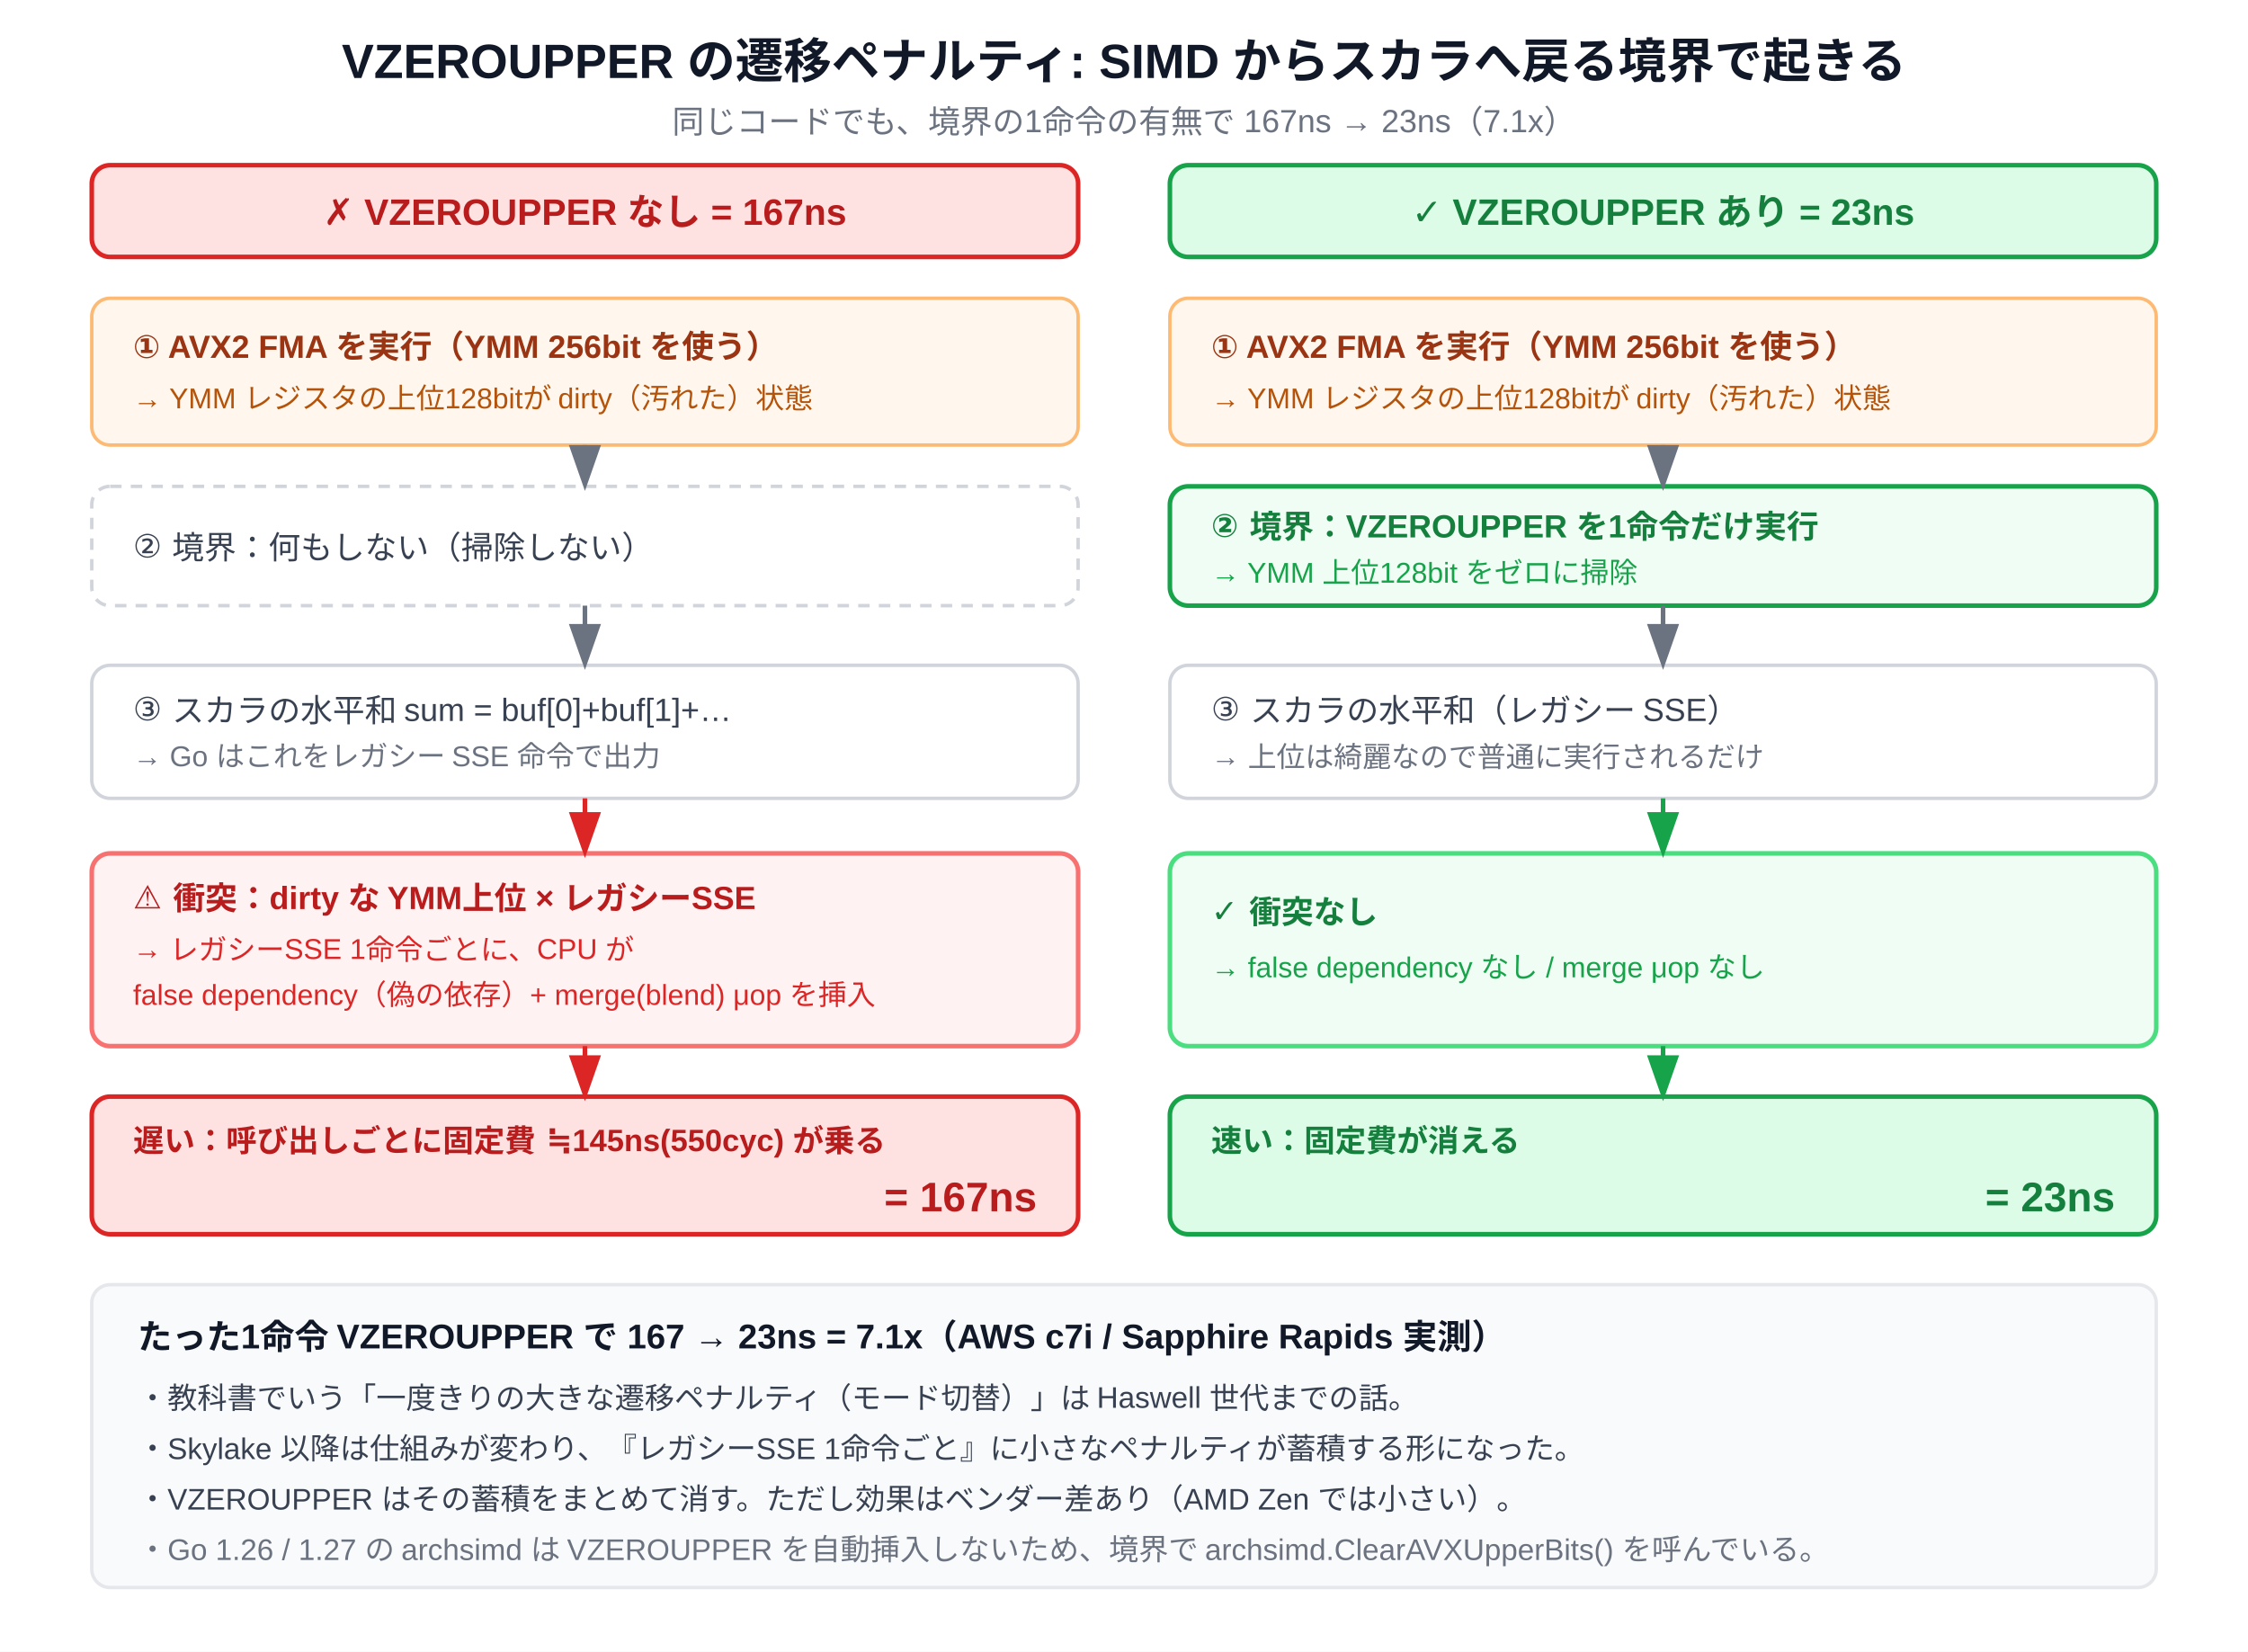
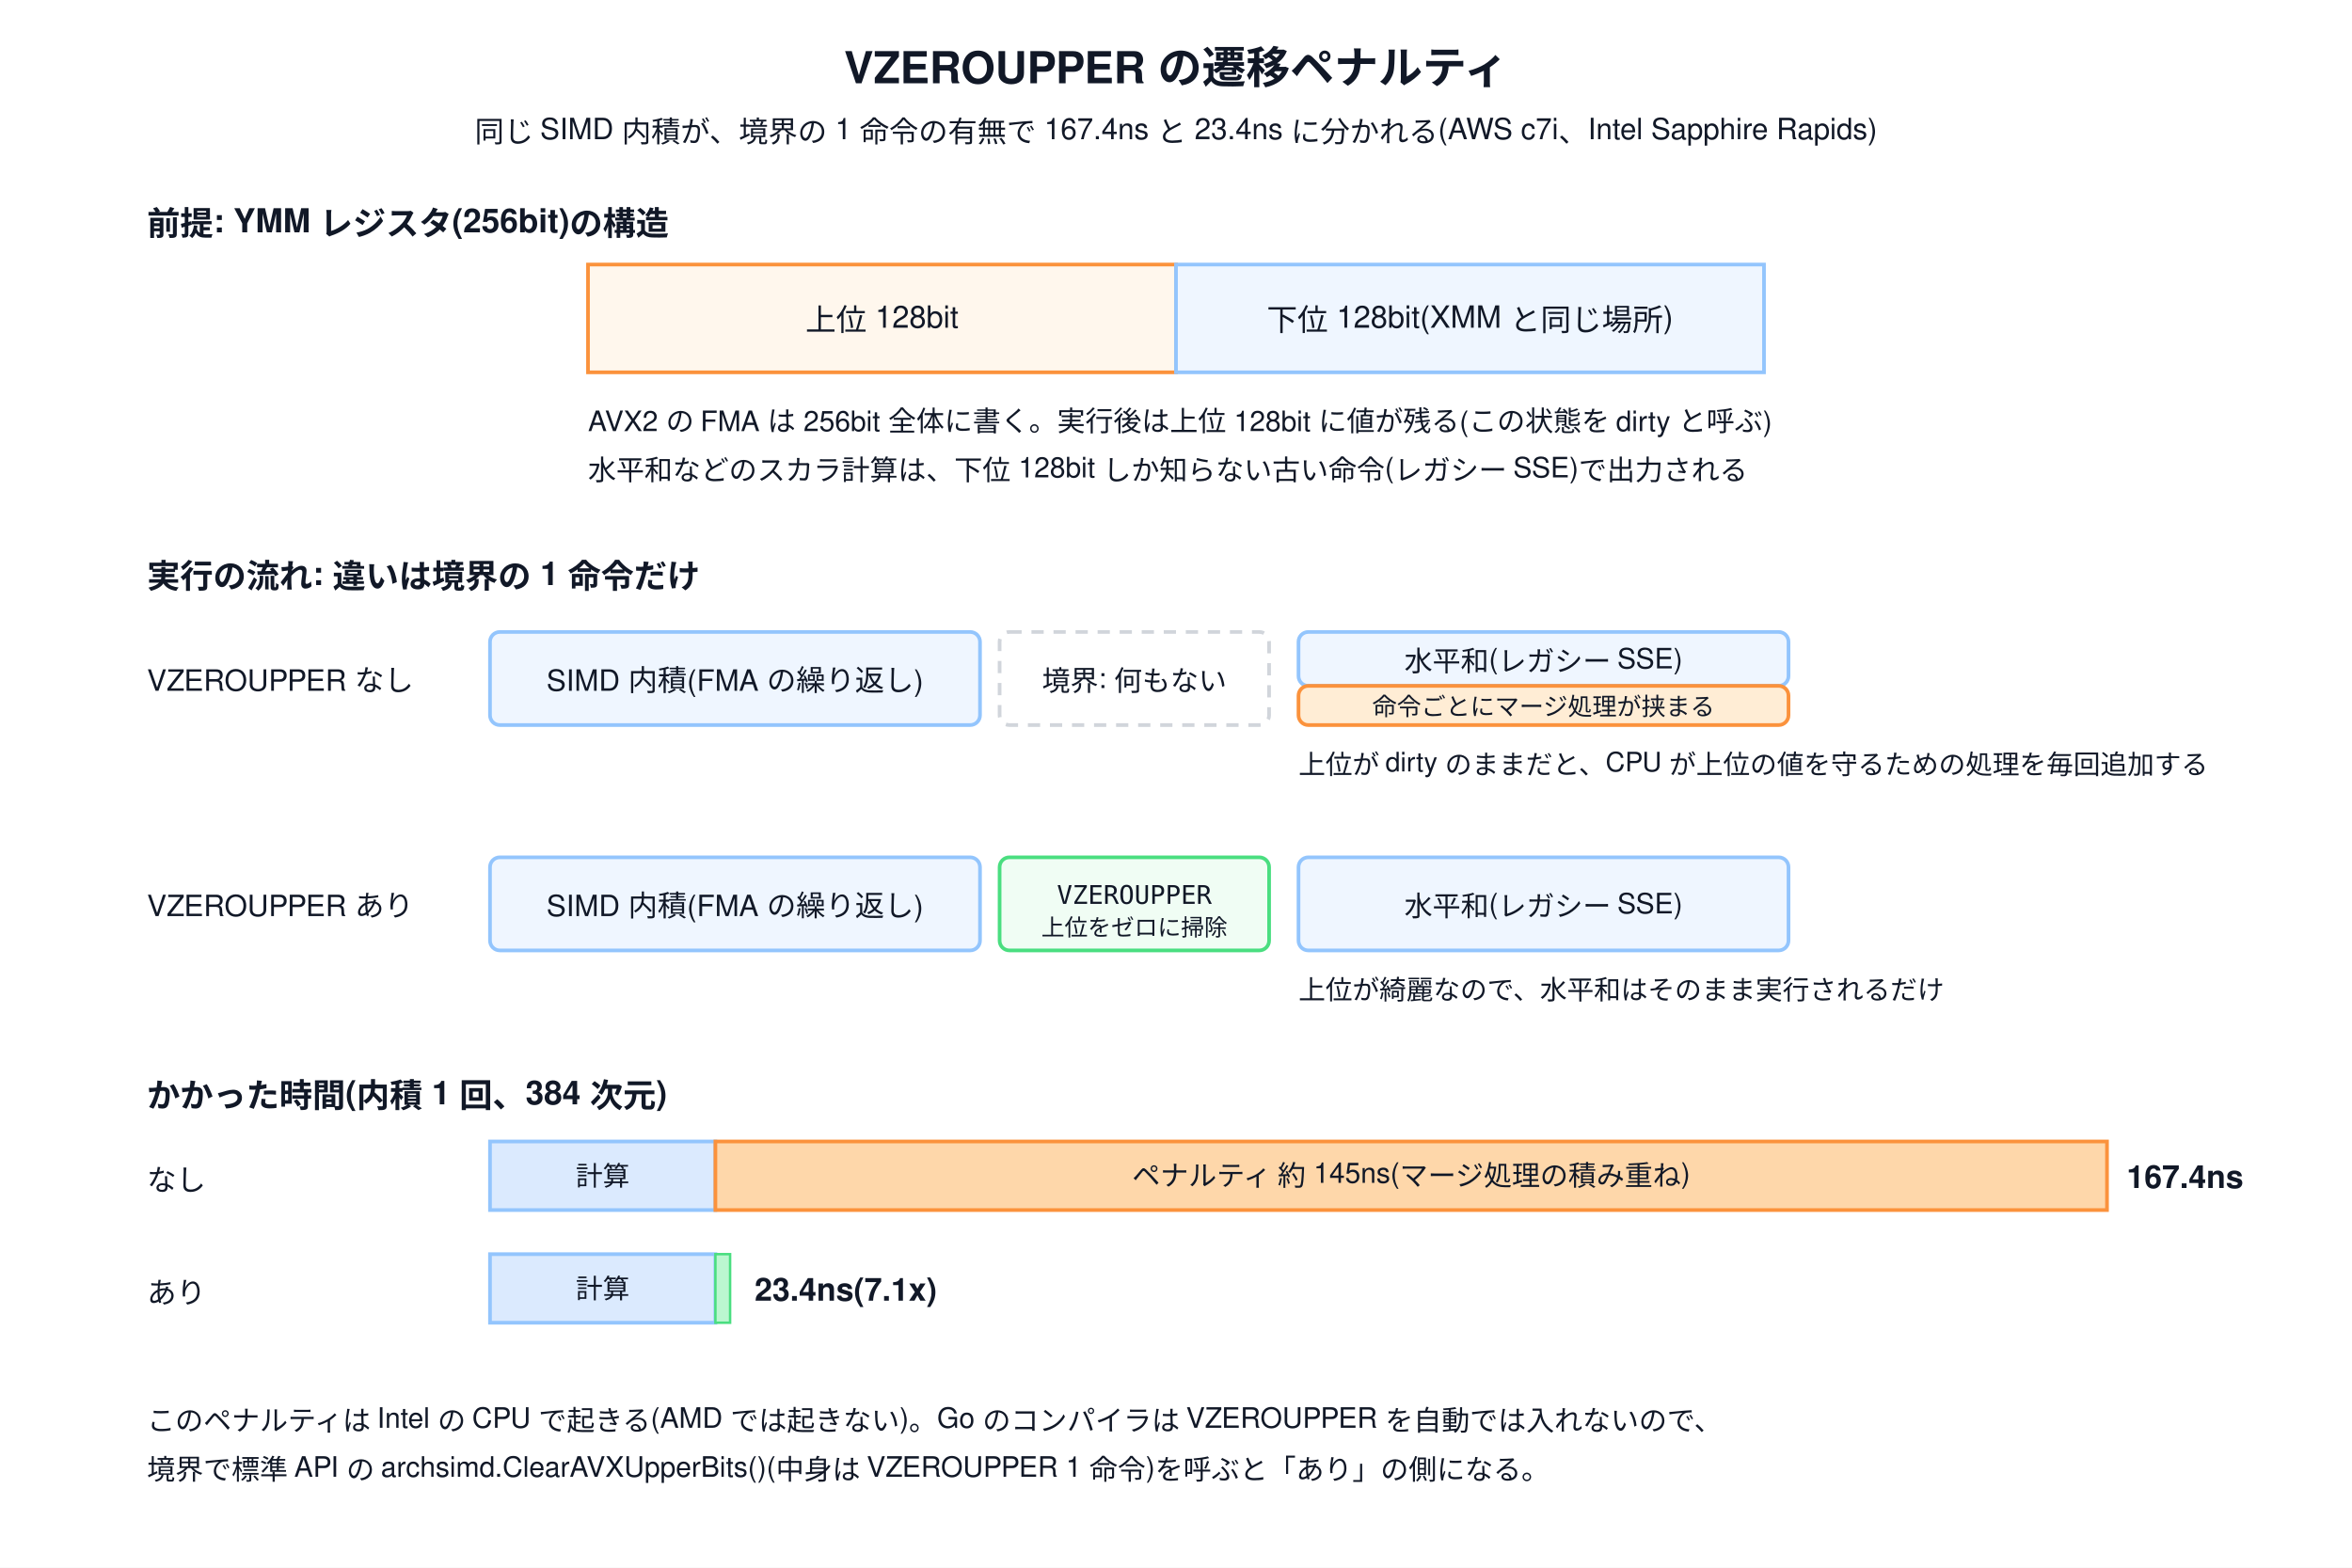
- <svg xmlns="http://www.w3.org/2000/svg" viewBox="0 0 980 720" font-family="Hiragino Sans,PingFang SC,Helvetica Neue,Arial,sans-serif">
-   <defs>
-     <marker id="ar-g" markerWidth="10" markerHeight="7" refX="8" refY="3.5" orient="auto">
-       <polygon points="0 0,10 3.5,0 7" fill="#6b7280" />
-     </marker>
-     <marker id="ar-r" markerWidth="10" markerHeight="7" refX="8" refY="3.5" orient="auto">
-       <polygon points="0 0,10 3.5,0 7" fill="#dc2626" />
-     </marker>
-     <marker id="ar-gr" markerWidth="10" markerHeight="7" refX="8" refY="3.5" orient="auto">
-       <polygon points="0 0,10 3.5,0 7" fill="#16a34a" />
-     </marker>
-   </defs>
-   <rect x="0" y="0" width="980" height="720" fill="#ffffff" />
-   <text x="490" y="34" text-anchor="middle" font-size="21" font-weight="700" fill="#111827">VZEROUPPER の遷移ペナルティ: SIMD からスカラへ戻る境界で起きる</text>
-   <text x="490" y="58" text-anchor="middle" font-size="14" fill="#6b7280">同じコードでも、境界の1命令の有無で 167ns → 23ns（7.1x）</text>
-   <rect x="40" y="72" width="430" height="40" rx="8" ry="8" fill="#fee2e2" stroke="#dc2626" stroke-width="2" />
-   <text x="255" y="98" font-size="16" font-weight="700" fill="#b91c1c" text-anchor="middle">✗ VZEROUPPER なし = 167ns</text>
-   <rect x="510" y="72" width="430" height="40" rx="8" ry="8" fill="#dcfce7" stroke="#16a34a" stroke-width="2" />
-   <text x="725" y="98" font-size="16" font-weight="700" fill="#15803d" text-anchor="middle">✓ VZEROUPPER あり = 23ns</text>
-   <rect x="40" y="130" width="430" height="64" rx="8" ry="8" fill="#fff7ed" stroke="#fdba74" stroke-width="1.5" />
-   <text x="58" y="156" font-size="14" font-weight="600" fill="#9a3412" text-anchor="start">① AVX2 FMA を実行（YMM 256bit を使う）</text>
-   <text x="58" y="178" font-size="12.5" font-weight="400" fill="#b45309" text-anchor="start">→ YMM レジスタの上位128bitが dirty（汚れた）状態</text>
-   <rect x="510" y="130" width="430" height="64" rx="8" ry="8" fill="#fff7ed" stroke="#fdba74" stroke-width="1.5" />
-   <text x="528" y="156" font-size="14" font-weight="600" fill="#9a3412" text-anchor="start">① AVX2 FMA を実行（YMM 256bit を使う）</text>
-   <text x="528" y="178" font-size="12.5" font-weight="400" fill="#b45309" text-anchor="start">→ YMM レジスタの上位128bitが dirty（汚れた）状態</text>
-   <rect x="40" y="212" width="430" height="52" rx="8" ry="8" fill="#ffffff" stroke="#d1d5db" stroke-width="1.5" stroke-dasharray="5,4" />
-   <text x="58" y="243" font-size="14" font-weight="400" fill="#374151" text-anchor="start">② 境界：何もしない（掃除しない）</text>
-   <rect x="510" y="212" width="430" height="52" rx="8" ry="8" fill="#f0fdf4" stroke="#16a34a" stroke-width="2" />
-   <text x="528" y="234" font-size="14" font-weight="700" fill="#15803d" text-anchor="start">② 境界：VZEROUPPER を1命令だけ実行</text>
-   <text x="528" y="254" font-size="12.5" font-weight="400" fill="#16a34a" text-anchor="start">→ YMM 上位128bit をゼロに掃除</text>
-   <rect x="40" y="290" width="430" height="58" rx="8" ry="8" fill="#ffffff" stroke="#d1d5db" stroke-width="1.5" />
-   <text x="58" y="314" font-size="14" font-weight="400" fill="#374151" text-anchor="start">③ スカラの水平和 sum = buf[0]+buf[1]+…</text>
-   <text x="58" y="334" font-size="12.5" font-weight="400" fill="#6b7280" text-anchor="start">→ Go はこれをレガシー SSE 命令で出力</text>
-   <rect x="510" y="290" width="430" height="58" rx="8" ry="8" fill="#ffffff" stroke="#d1d5db" stroke-width="1.5" />
-   <text x="528" y="314" font-size="14" font-weight="400" fill="#374151" text-anchor="start">③ スカラの水平和（レガシー SSE）</text>
-   <text x="528" y="334" font-size="12.5" font-weight="400" fill="#6b7280" text-anchor="start">→ 上位は綺麗なので普通に実行されるだけ</text>
-   <rect x="40" y="372" width="430" height="84" rx="8" ry="8" fill="#fef2f2" stroke="#f87171" stroke-width="2" />
-   <text x="58" y="396" font-size="14" font-weight="700" fill="#b91c1c" text-anchor="start">⚠ 衝突：dirty な YMM上位 × レガシーSSE</text>
-   <text x="58" y="418" font-size="12.5" font-weight="400" fill="#dc2626" text-anchor="start">→ レガシーSSE 1命令ごとに、CPU が</text>
-   <text x="58" y="438" font-size="12.5" font-weight="400" fill="#dc2626" text-anchor="start">   false dependency（偽の依存）+ merge(blend) μop を挿入</text>
-   <rect x="510" y="372" width="430" height="84" rx="8" ry="8" fill="#f0fdf4" stroke="#4ade80" stroke-width="2" />
-   <text x="528" y="402" font-size="14" font-weight="700" fill="#15803d" text-anchor="start">✓ 衝突なし</text>
-   <text x="528" y="426" font-size="12.5" font-weight="400" fill="#16a34a" text-anchor="start">→ false dependency なし / merge μop なし</text>
-   <rect x="40" y="478" width="430" height="60" rx="8" ry="8" fill="#fee2e2" stroke="#dc2626" stroke-width="2" />
-   <text x="58" y="502" font-size="13.5" font-weight="700" fill="#b91c1c" text-anchor="start">遅い：呼び出しごとに固定費 ≒145ns(550cyc) が乗る</text>
-   <text x="452" y="528" font-size="18" font-weight="700" fill="#b91c1c" text-anchor="end">= 167ns</text>
-   <rect x="510" y="478" width="430" height="60" rx="8" ry="8" fill="#dcfce7" stroke="#16a34a" stroke-width="2" />
-   <text x="528" y="502" font-size="13.5" font-weight="700" fill="#15803d" text-anchor="start">速い：固定費が消える</text>
-   <text x="922" y="528" font-size="18" font-weight="700" fill="#15803d" text-anchor="end">= 23ns</text>
-   <line x1="255" y1="194" x2="255" y2="210" stroke="#6b7280" stroke-width="2" marker-end="url(#ar-g)" />
-   <line x1="255" y1="264" x2="255" y2="288" stroke="#6b7280" stroke-width="2" marker-end="url(#ar-g)" />
-   <line x1="725" y1="194" x2="725" y2="210" stroke="#6b7280" stroke-width="2" marker-end="url(#ar-g)" />
-   <line x1="725" y1="264" x2="725" y2="288" stroke="#6b7280" stroke-width="2" marker-end="url(#ar-g)" />
-   <line x1="255" y1="348" x2="255" y2="370" stroke="#dc2626" stroke-width="2" marker-end="url(#ar-r)" />
-   <line x1="255" y1="456" x2="255" y2="476" stroke="#dc2626" stroke-width="2" marker-end="url(#ar-r)" />
-   <line x1="725" y1="348" x2="725" y2="370" stroke="#16a34a" stroke-width="2" marker-end="url(#ar-gr)" />
-   <line x1="725" y1="456" x2="725" y2="476" stroke="#16a34a" stroke-width="2" marker-end="url(#ar-gr)" />
-   <rect x="40" y="560" width="900" height="132" rx="8" ry="8" fill="#f9fafb" stroke="#e5e7eb" stroke-width="1.5" />
-   <text x="60" y="588" font-size="15" font-weight="700" fill="#111827" text-anchor="start">たった1命令 VZEROUPPER で 167 → 23ns = 7.1x（AWS c7i / Sapphire Rapids 実測）</text>
-   <text x="60" y="614" font-size="13" font-weight="400" fill="#374151" text-anchor="start">・教科書でいう「一度きりの大きな遷移ペナルティ（モード切替）」は Haswell 世代までの話。</text>
-   <text x="60" y="636" font-size="13" font-weight="400" fill="#374151" text-anchor="start">・Skylake 以降は仕組みが変わり、『レガシーSSE 1命令ごと』に小さなペナルティが蓄積する形になった。</text>
-   <text x="60" y="658" font-size="13" font-weight="400" fill="#374151" text-anchor="start">・VZEROUPPER はその蓄積をまとめて消す。ただし効果はベンダー差あり（AMD Zen では小さい）。</text>
-   <text x="60" y="680" font-size="13" font-weight="400" fill="#6b7280" text-anchor="start">・Go 1.26 / 1.27 の archsimd は VZEROUPPER を自動挿入しないため、境界で archsimd.ClearAVXUpperBits() を呼んでいる。</text>
+ <svg xmlns="http://www.w3.org/2000/svg" viewBox="0 0 960 640">
+   <style>text{font-family:'Helvetica Neue',Helvetica,Arial,'Hiragino Sans','Hiragino Kaku Gothic ProN',sans-serif;fill:#111827} .mono{font-family:Menlo,Consolas,monospace}</style>
+   <rect width="960" height="640" fill="#ffffff" />
+   <text x="480" y="34" font-size="18" font-weight="600" text-anchor="middle">VZEROUPPER の遷移ペナルティ</text>
+   <text x="480" y="58" font-size="12" fill="#6b7280" text-anchor="middle">同じ SIMD 内積が、境界の 1 命令の有無で 167.4ns と 23.4ns に分かれる(AWS c7i、Intel Sapphire Rapids)</text>
+   <text x="60" y="96" font-size="13.5" font-weight="600">前提: YMM レジスタ(256bit)の構造</text>
+   <rect x="240" y="108" width="240" height="44" fill="#fff7ed" stroke="#fb923c" stroke-width="1.5" />
+   <text x="360" y="135" font-size="12.5" text-anchor="middle">上位 128bit</text>
+   <rect x="480" y="108" width="240" height="44" fill="#eff6ff" stroke="#93c5fd" stroke-width="1.5" />
+   <text x="600" y="135" font-size="12.5" text-anchor="middle">下位 128bit(XMM と同じ場所)</text>
+   <text x="240" y="176" font-size="11.5" fill="#9a3412">AVX2 の FMA は 256bit 全体に書く。実行後は上位 128bit に値が残る(この状態を dirty と呼ぶ)</text>
+   <text x="240" y="196" font-size="11.5" fill="#1d4ed8">水平和などのスカラ計算は、下位 128bit しか知らない古い命令(レガシー SSE)で出力される</text>
+   <text x="60" y="240" font-size="13.5" font-weight="600">実行の流れ: 違いは境界の 1 命令だけ</text>
+   <text x="60" y="282" font-size="12">VZEROUPPER なし</text>
+   <rect x="200" y="258" width="200" height="38" rx="4" fill="#eff6ff" stroke="#93c5fd" stroke-width="1.5" />
+   <text x="300" y="282" font-size="12" text-anchor="middle">SIMD 内積(FMA の繰り返し)</text>
+   <rect x="408" y="258" width="110" height="38" rx="4" fill="#ffffff" stroke="#d1d5db" stroke-width="1.5" stroke-dasharray="5,4" />
+   <text x="463" y="282" font-size="11.5" fill="#6b7280" text-anchor="middle">境界: 何もない</text>
+   <rect x="530" y="258" width="200" height="22" rx="4" fill="#eff6ff" stroke="#93c5fd" stroke-width="1.5" />
+   <text x="630" y="274" font-size="11.5" text-anchor="middle">水平和(レガシー SSE)</text>
+   <rect x="530" y="280" width="200" height="16" rx="4" fill="#ffedd5" stroke="#fb923c" stroke-width="1.5" />
+   <text x="630" y="292" font-size="10" fill="#9a3412" text-anchor="middle">命令ごとにマージ処理が挟まる</text>
+   <text x="530" y="316" font-size="11" fill="#9a3412">上位が dirty のままだと、CPU が上位の値を守るための処理を毎回追加する</text>
+   <text x="60" y="374" font-size="12">VZEROUPPER あり</text>
+   <rect x="200" y="350" width="200" height="38" rx="4" fill="#eff6ff" stroke="#93c5fd" stroke-width="1.5" />
+   <text x="300" y="374" font-size="12" text-anchor="middle">SIMD 内積(FMA の繰り返し)</text>
+   <rect x="408" y="350" width="110" height="38" rx="4" fill="#f0fdf4" stroke="#4ade80" stroke-width="1.5" />
+   <text x="463" y="369" font-size="10.5" text-anchor="middle" class="mono">VZEROUPPER</text>
+   <text x="463" y="382" font-size="9.5" fill="#15803d" text-anchor="middle">上位をゼロに掃除</text>
+   <rect x="530" y="350" width="200" height="38" rx="4" fill="#eff6ff" stroke="#93c5fd" stroke-width="1.5" />
+   <text x="630" y="374" font-size="11.5" text-anchor="middle">水平和(レガシー SSE)</text>
+   <text x="530" y="408" font-size="11" fill="#15803d">上位が綺麗なので、水平和はそのまま実行されるだけ</text>
+   <text x="60" y="452" font-size="13.5" font-weight="600">かかった時間(内積 1 回、384 次元)</text>
+   <text x="60" y="486" font-size="12">なし</text>
+   <rect x="200" y="466" width="92" height="28" fill="#dbeafe" stroke="#93c5fd" stroke-width="1.5" />
+   <text x="246" y="484" font-size="11" text-anchor="middle">計算</text>
+   <rect x="292" y="466" width="568" height="28" fill="#fed7aa" stroke="#fb923c" stroke-width="1.5" />
+   <text x="576" y="484" font-size="11.5" fill="#9a3412" text-anchor="middle">ペナルティ 約 145ns(マージ処理の積み重ね)</text>
+   <text x="868" y="485" font-size="13" font-weight="600" text-anchor="start">167.4ns</text>
+   <text x="60" y="532" font-size="12">あり</text>
+   <rect x="200" y="512" width="92" height="28" fill="#dbeafe" stroke="#93c5fd" stroke-width="1.5" />
+   <text x="246" y="530" font-size="11" text-anchor="middle">計算</text>
+   <rect x="292" y="512" width="6" height="28" fill="#bbf7d0" stroke="#4ade80" stroke-width="1" />
+   <text x="308" y="531" font-size="13" font-weight="600" text-anchor="start">23.4ns(7.1x)</text>
+   <text x="60" y="584" font-size="11.5" fill="#6b7280">このペナルティは Intel の CPU で起きる(AMD では起きない)。Go のコンパイラは VZEROUPPER を自動では入れないので、</text>
+   <text x="60" y="604" font-size="11.5" fill="#6b7280">境界で標準 API の archsimd.ClearAVXUpperBits()(中身は VZEROUPPER 1 命令)を呼ぶと「あり」の側になる。</text>
</svg>
